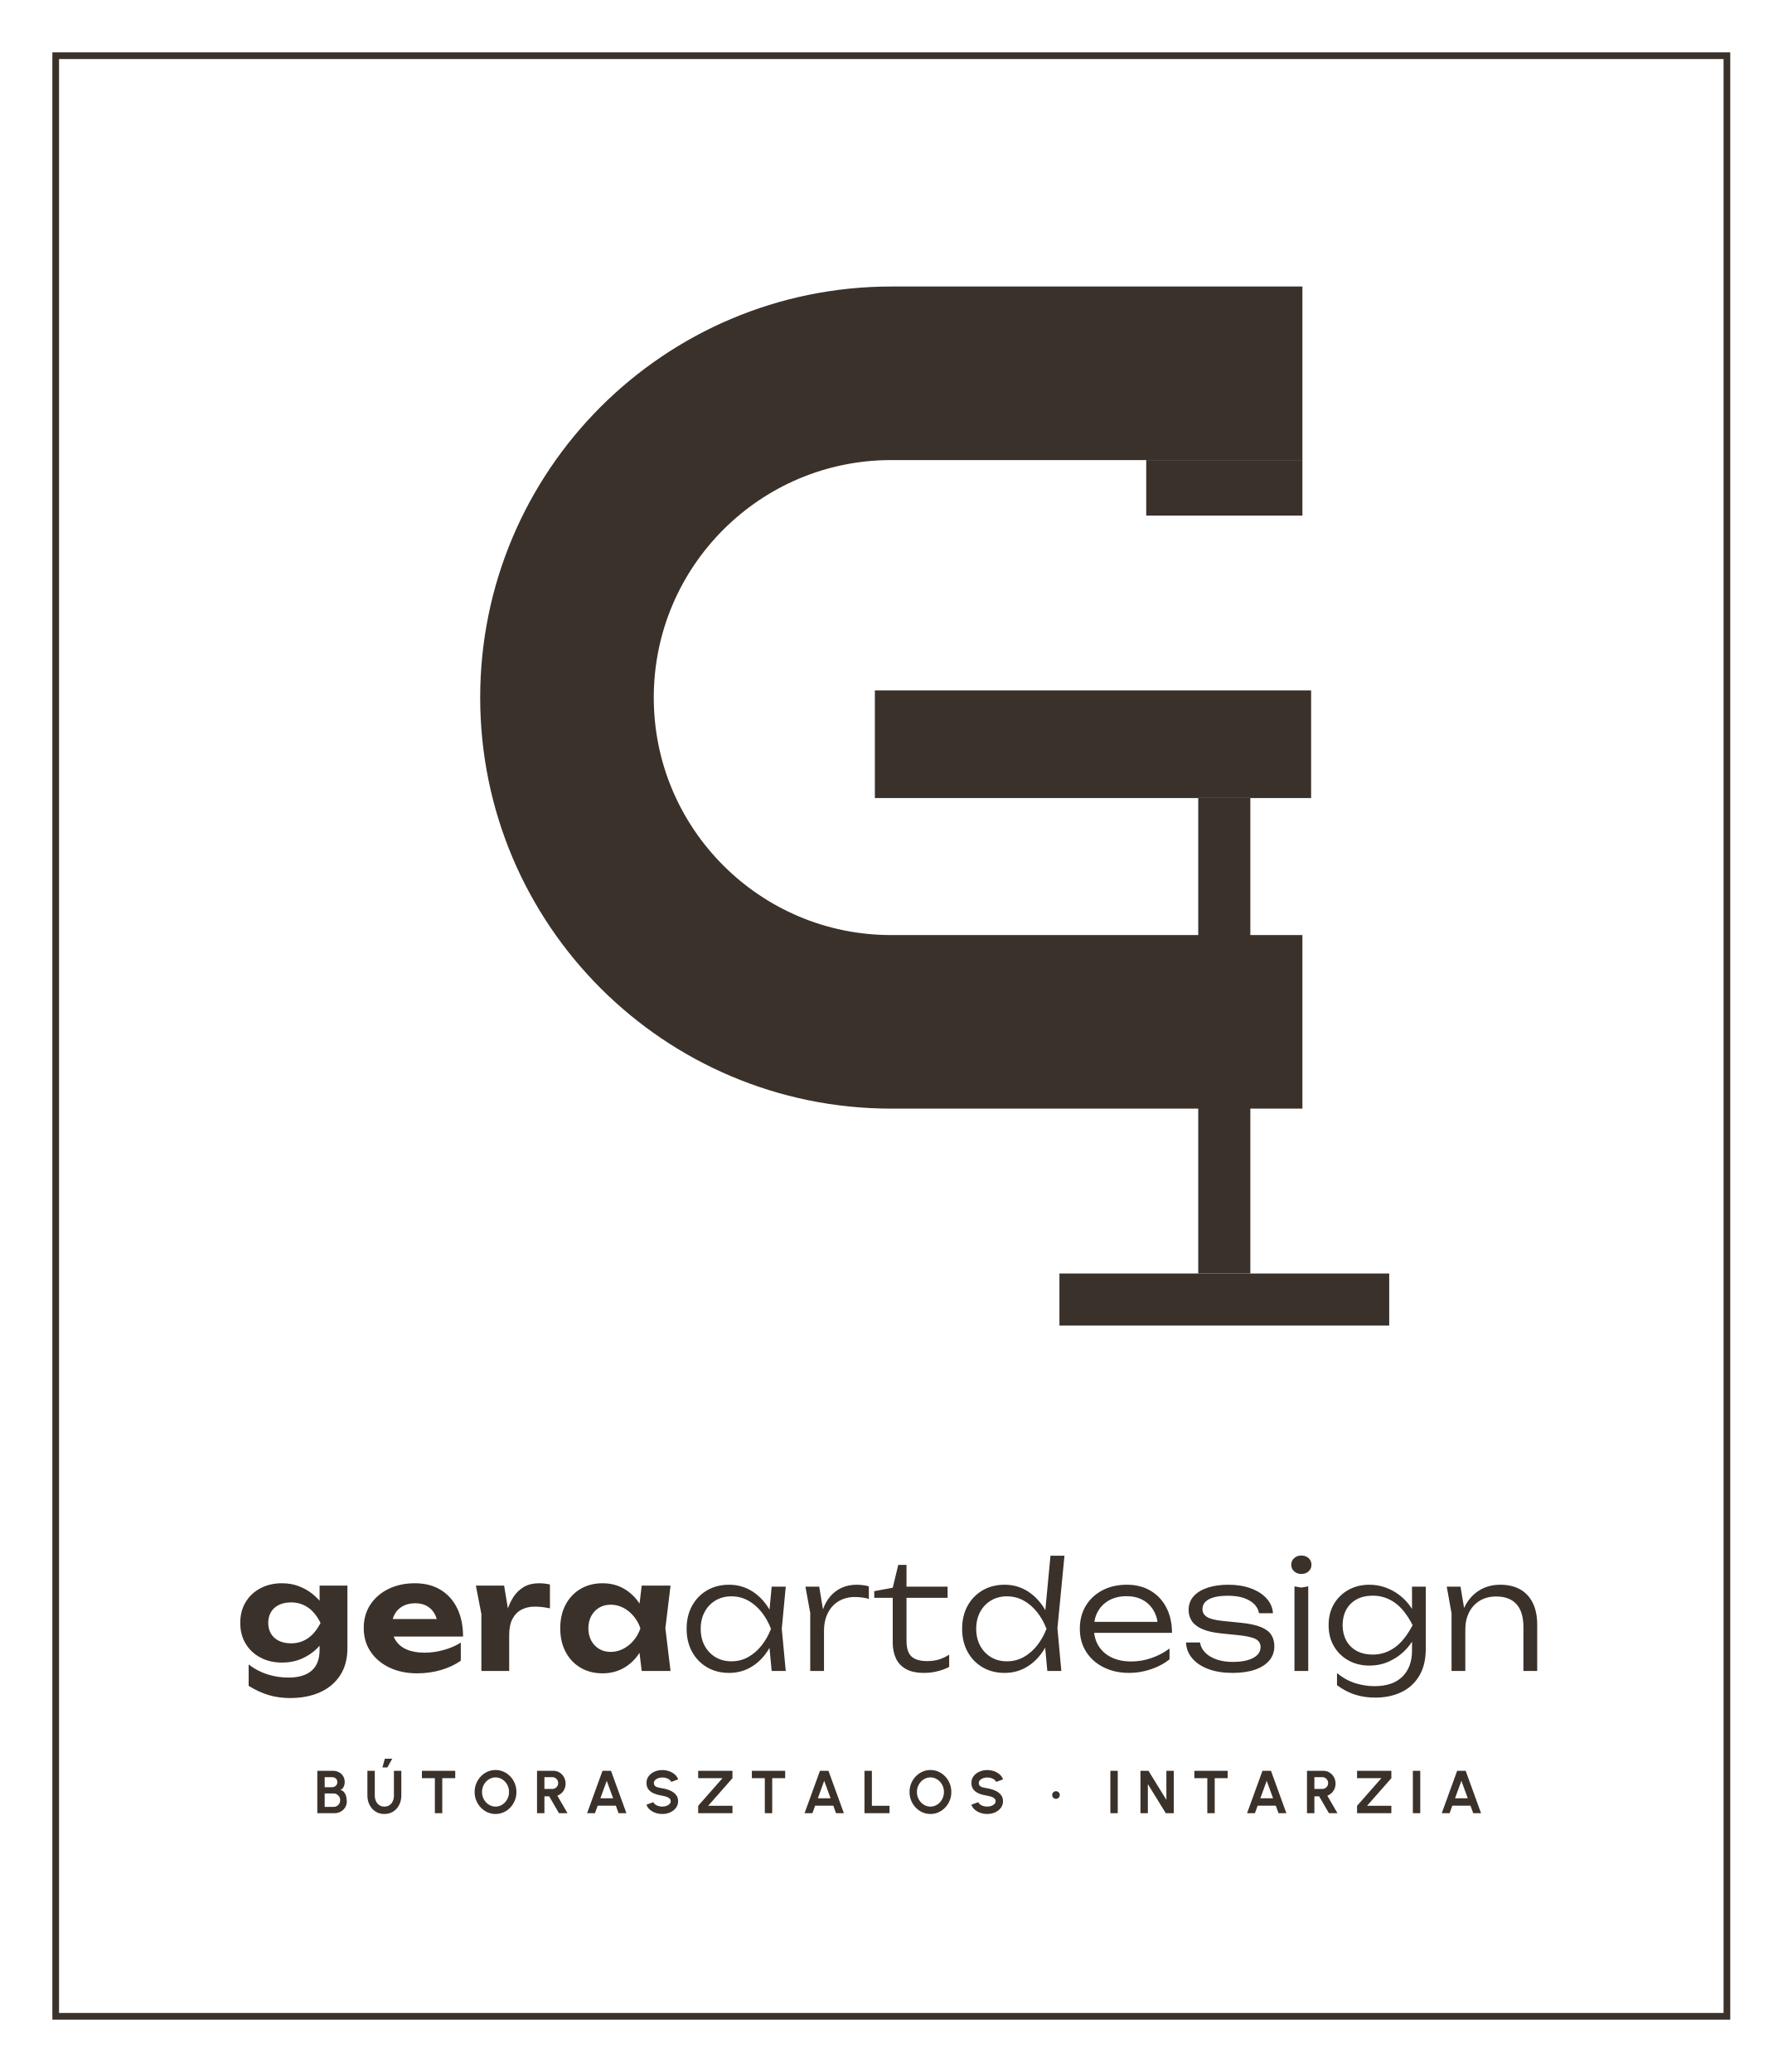
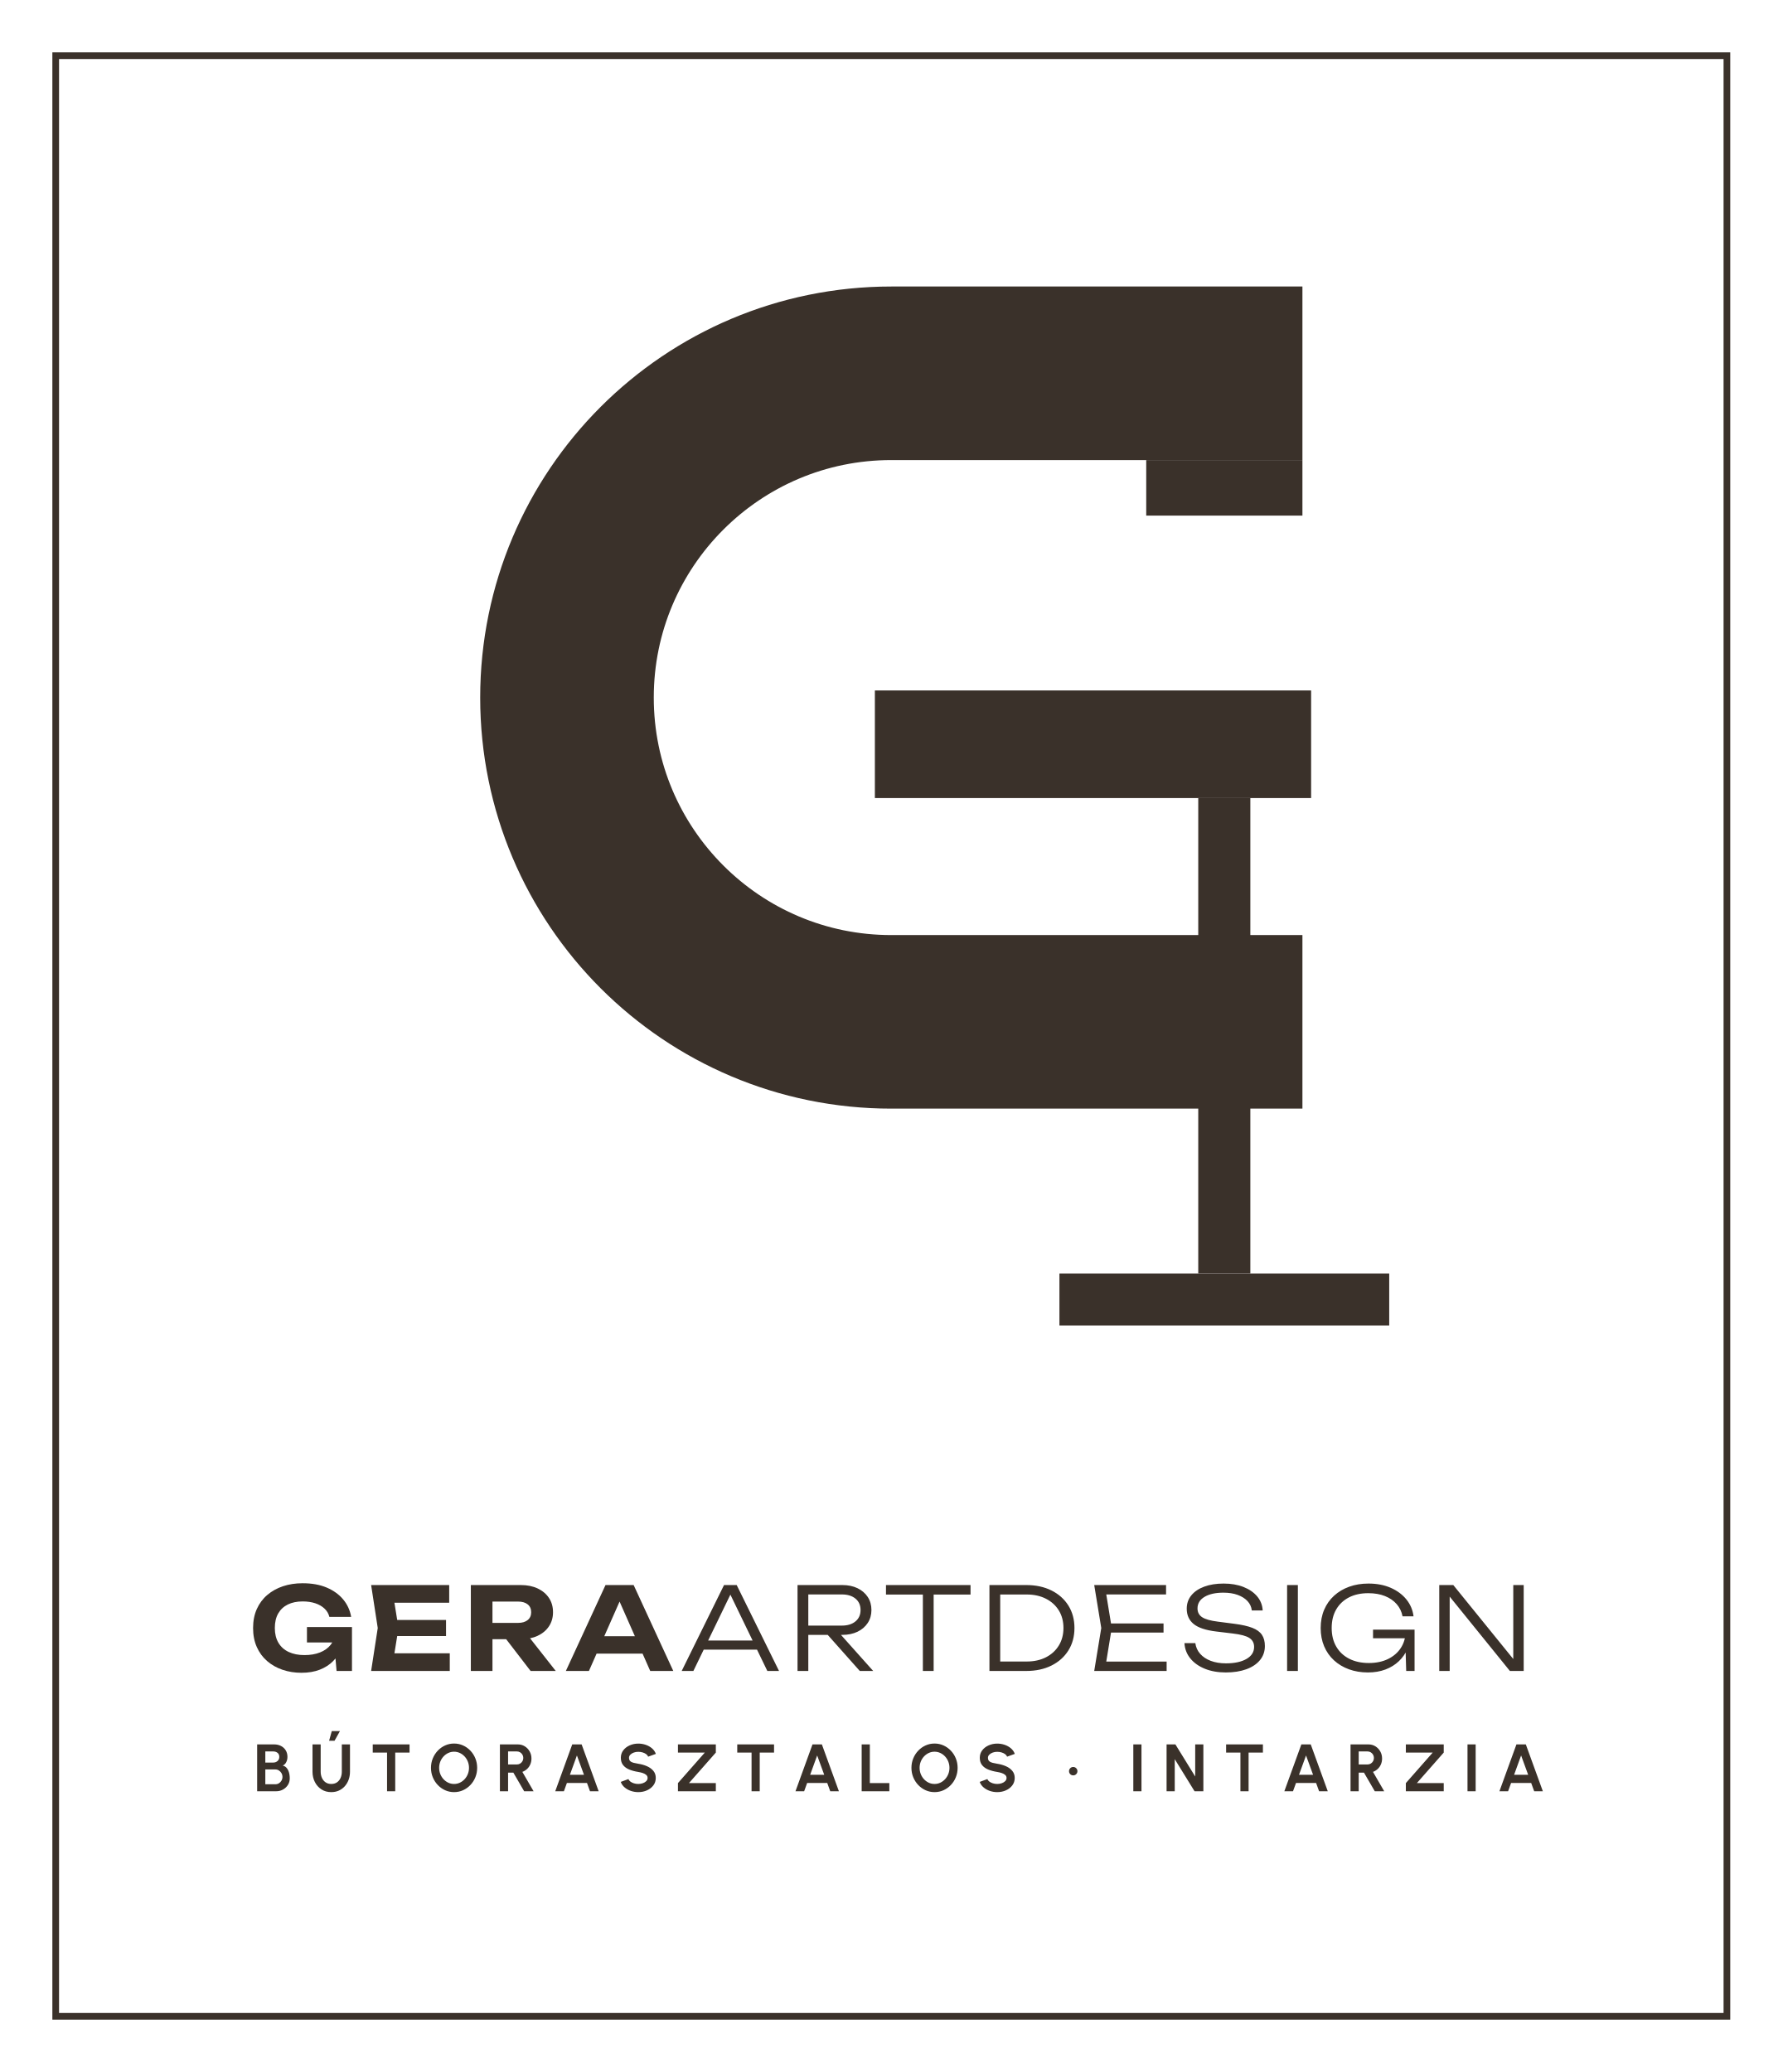
<svg xmlns="http://www.w3.org/2000/svg" viewBox="0 0 320 372" width="320" height="372">
  <rect x="10" y="10" width="300" height="352" fill="none" stroke="#3A312A" stroke-width="1.2" />
  <path d="M233.8 67.02H160A58.22 58.22 0 0 0 160 183.46H233.8" fill="none" stroke="#3A312A" stroke-width="31.16" />
  <rect x="205.76" y="82.6" width="28.04" height="9.97" fill="#3A312A" />
  <rect x="215.1" y="143.28" width="9.35" height="85.36" fill="#3A312A" />
  <rect x="157.05" y="123.96" width="78.31" height="19.32" fill="#3A312A" />
  <rect x="190.18" y="228.64" width="59.2" height="9.35" fill="#3A312A" />
-   <path d="M57.371 296.167V293.54L57.542 292.935V289.376L57.371 288.826V284.677H62.365V295.917Q62.365 298.774 61.068 300.774Q59.771 302.774 57.464 303.817Q55.156 304.86 52.07 304.86Q49.955 304.86 48.168 304.31Q46.381 303.76 44.636 302.67V298.836Q46.287 300.09 48.101 300.638Q49.915 301.187 51.759 301.187Q54.484 301.187 55.927 299.96Q57.371 298.733 57.371 296.167ZM50.604 298.491Q48.459 298.491 46.768 297.602Q45.078 296.714 44.104 295.113Q43.13 293.513 43.13 291.372Q43.13 289.219 44.104 287.624Q45.078 286.029 46.768 285.141Q48.459 284.253 50.604 284.253Q52.211 284.253 53.554 284.749Q54.897 285.245 55.946 286.056Q56.996 286.867 57.717 287.821Q58.438 288.775 58.817 289.726Q59.196 290.677 59.196 291.423Q59.196 292.423 58.608 293.642Q58.02 294.862 56.908 295.964Q55.796 297.066 54.204 297.778Q52.612 298.491 50.604 298.491ZM52.272 295.039Q53.926 295.039 55.253 294.143Q56.581 293.247 57.542 291.372Q56.569 289.455 55.241 288.572Q53.914 287.689 52.272 287.689Q50.991 287.689 50.064 288.142Q49.138 288.594 48.645 289.424Q48.151 290.255 48.151 291.372Q48.151 292.462 48.639 293.292Q49.126 294.123 50.052 294.581Q50.979 295.039 52.272 295.039ZM74.859 300.425Q72.101 300.425 69.94 299.405Q67.78 298.385 66.537 296.553Q65.294 294.722 65.294 292.294Q65.294 289.892 66.482 288.086Q67.67 286.281 69.748 285.267Q71.827 284.253 74.465 284.253Q77.163 284.253 79.098 285.431Q81.033 286.61 82.078 288.758Q83.124 290.907 83.124 293.823H69.317V290.678H80.373L78.589 291.794Q78.497 290.543 77.974 289.661Q77.451 288.779 76.589 288.31Q75.727 287.841 74.541 287.841Q73.251 287.841 72.314 288.357Q71.378 288.872 70.86 289.788Q70.342 290.704 70.342 291.921Q70.342 293.433 71.023 294.507Q71.704 295.58 73.013 296.148Q74.321 296.715 76.196 296.715Q77.907 296.715 79.626 296.243Q81.345 295.771 82.718 294.909V298.161Q81.175 299.237 79.161 299.831Q77.146 300.425 74.859 300.425ZM85.425 284.677H90.492L91.405 290.178V300.0H86.411V289.772ZM98.721 284.473V288.759Q97.984 288.598 97.273 288.523Q96.562 288.449 95.968 288.449Q94.695 288.449 93.661 288.967Q92.626 289.485 92.016 290.61Q91.405 291.736 91.405 293.542L90.418 292.318Q90.598 290.681 91.029 289.221Q91.461 287.762 92.211 286.647Q92.962 285.532 94.081 284.893Q95.201 284.253 96.769 284.253Q97.246 284.253 97.75 284.308Q98.254 284.363 98.721 284.473ZM115.195 300.0 114.519 294.44 115.254 292.345 114.519 290.276 115.195 284.677H120.369L119.442 292.333L120.369 300.0ZM116.427 292.345Q116.026 294.773 114.897 296.592Q113.769 298.411 112.047 299.418Q110.326 300.425 108.166 300.425Q105.923 300.425 104.209 299.411Q102.494 298.397 101.533 296.572Q100.571 294.746 100.571 292.345Q100.571 289.916 101.533 288.099Q102.494 286.281 104.209 285.267Q105.923 284.253 108.166 284.253Q110.326 284.253 112.047 285.253Q113.769 286.254 114.911 288.066Q116.052 289.877 116.427 292.345ZM105.619 292.345Q105.619 293.587 106.13 294.538Q106.641 295.49 107.543 296.033Q108.446 296.577 109.616 296.577Q110.814 296.577 111.869 296.033Q112.924 295.49 113.733 294.538Q114.542 293.587 114.961 292.345Q114.542 291.103 113.733 290.145Q112.924 289.188 111.869 288.644Q110.814 288.101 109.616 288.101Q108.446 288.101 107.543 288.644Q106.641 289.188 106.13 290.145Q105.619 291.103 105.619 292.345Z" fill="#3A312A" />
-   <path d="M138.523 300.0 137.986 294.288 138.658 292.433 137.986 290.592 138.523 284.867H141.05L140.338 292.433L141.05 300.0ZM139.478 292.433Q138.9 294.799 137.677 296.586Q136.454 298.374 134.72 299.362Q132.986 300.349 130.876 300.349Q128.659 300.349 126.938 299.348Q125.218 298.347 124.237 296.559Q123.256 294.772 123.256 292.433Q123.256 290.068 124.237 288.294Q125.218 286.52 126.938 285.519Q128.659 284.518 130.876 284.518Q132.986 284.518 134.72 285.512Q136.454 286.507 137.683 288.281Q138.913 290.055 139.478 292.433ZM125.783 292.433Q125.783 294.154 126.495 295.471Q127.207 296.788 128.45 297.527Q129.694 298.266 131.293 298.266Q132.906 298.266 134.263 297.527Q135.621 296.788 136.676 295.471Q137.731 294.154 138.403 292.433Q137.731 290.7 136.676 289.389Q135.621 288.079 134.263 287.34Q132.906 286.601 131.293 286.601Q129.694 286.601 128.45 287.34Q127.207 288.079 126.495 289.389Q125.783 290.7 125.783 292.433ZM144.585 284.867H147.058L147.918 290.041V300.0H145.445V289.571ZM155.968 284.813V287.058Q155.457 286.896 154.772 286.809Q154.087 286.722 153.455 286.722Q151.842 286.722 150.586 287.454Q149.329 288.187 148.623 289.564Q147.918 290.942 147.918 292.837L147.219 291.869Q147.273 290.283 147.736 288.939Q148.2 287.595 149.047 286.607Q149.893 285.62 151.083 285.069Q152.272 284.518 153.777 284.518Q154.355 284.518 154.96 284.598Q155.565 284.679 155.968 284.813ZM156.936 286.869V285.673L160.255 285.055L161.25 280.956H162.728V284.867H170.107V286.869H162.728V294.544Q162.728 296.586 163.629 297.406Q164.529 298.226 166.424 298.226Q167.647 298.226 168.581 297.93Q169.515 297.635 170.389 297.07V299.261Q169.744 299.651 168.494 300.0Q167.244 300.349 165.913 300.349Q163.857 300.349 162.614 299.644Q161.371 298.938 160.813 297.709Q160.255 296.479 160.255 294.933V286.869ZM188.008 300.0 187.471 294.221 188.183 292.447 187.511 290.538 188.573 279.303H191.086L189.823 292.326L190.521 300.0ZM188.936 292.433Q188.358 294.799 187.135 296.586Q185.912 298.374 184.178 299.362Q182.444 300.349 180.334 300.349Q178.117 300.349 176.396 299.348Q174.676 298.347 173.695 296.559Q172.714 294.772 172.714 292.433Q172.714 290.068 173.695 288.294Q174.676 286.52 176.396 285.519Q178.117 284.518 180.334 284.518Q182.444 284.518 184.178 285.512Q185.912 286.507 187.141 288.281Q188.371 290.055 188.936 292.433ZM175.241 292.433Q175.241 294.154 175.953 295.471Q176.665 296.788 177.908 297.527Q179.151 298.266 180.751 298.266Q182.364 298.266 183.721 297.527Q185.078 296.788 186.133 295.471Q187.188 294.154 187.86 292.433Q187.188 290.7 186.133 289.389Q185.078 288.079 183.721 287.34Q182.364 286.601 180.751 286.601Q179.151 286.601 177.908 287.34Q176.665 288.079 175.953 289.389Q175.241 290.7 175.241 292.433ZM202.738 300.349Q200.131 300.349 198.122 299.348Q196.112 298.347 194.977 296.559Q193.841 294.772 193.841 292.42Q193.841 290.068 194.916 288.294Q195.991 286.52 197.893 285.519Q199.795 284.518 202.281 284.518Q204.727 284.518 206.548 285.599Q208.369 286.681 209.377 288.623Q210.385 290.565 210.385 293.159H195.709V291.184H209.337L207.885 292.084Q207.805 290.391 207.086 289.154Q206.367 287.918 205.13 287.246Q203.894 286.574 202.241 286.574Q200.467 286.574 199.15 287.286Q197.833 287.998 197.1 289.282Q196.368 290.565 196.368 292.313Q196.368 294.14 197.194 295.484Q198.021 296.828 199.526 297.561Q201.031 298.293 203.074 298.293Q204.942 298.293 206.73 297.668Q208.517 297.043 209.942 295.968V297.917Q208.544 299.046 206.602 299.698Q204.66 300.349 202.738 300.349ZM228.757 295.578Q228.757 297.016 227.877 298.092Q226.997 299.167 225.317 299.758Q223.637 300.349 221.258 300.349Q218.798 300.349 216.937 299.664Q215.076 298.979 214.027 297.742Q212.979 296.506 212.898 294.879H215.412Q215.573 295.914 216.352 296.707Q217.132 297.5 218.402 297.937Q219.672 298.374 221.271 298.374Q223.623 298.374 224.954 297.662Q226.284 296.949 226.284 295.699Q226.284 294.745 225.417 294.275Q224.551 293.804 222.212 293.562L219.296 293.267Q217.118 293.052 215.815 292.474Q214.511 291.896 213.94 291.022Q213.369 290.149 213.369 289.06Q213.369 287.595 214.269 286.587Q215.17 285.579 216.782 285.048Q218.395 284.518 220.519 284.518Q222.777 284.518 224.544 285.169Q226.311 285.821 227.359 286.97Q228.408 288.119 228.515 289.638H226.002Q225.881 288.778 225.209 288.066Q224.537 287.353 223.341 286.923Q222.145 286.493 220.398 286.493Q218.234 286.493 217.045 287.111Q215.855 287.73 215.855 288.912Q215.855 289.772 216.635 290.283Q217.414 290.794 219.403 291.009L222.736 291.345Q225.021 291.573 226.338 292.111Q227.655 292.649 228.206 293.509Q228.757 294.369 228.757 295.578ZM232.372 284.813 233.609 285.028 234.845 284.813V300.0H232.372ZM233.605 282.582Q232.829 282.582 232.312 282.112Q231.795 281.641 231.795 280.929Q231.795 280.217 232.312 279.746Q232.829 279.276 233.605 279.276Q234.402 279.276 234.913 279.746Q235.423 280.217 235.423 280.929Q235.423 281.641 234.913 282.112Q234.402 282.582 233.605 282.582ZM253.473 296.331V293.603L253.594 293.2V290.7L253.473 290.162V284.867H255.946V295.968Q255.946 298.938 254.756 300.9Q253.567 302.863 251.517 303.824Q249.468 304.785 246.874 304.785Q244.898 304.785 243.218 304.24Q241.538 303.696 240.006 302.554V300.39Q241.632 301.693 243.339 302.211Q245.046 302.728 246.726 302.728Q250.019 302.728 251.746 301.021Q253.473 299.315 253.473 296.331ZM245.799 299.032Q243.742 299.032 242.089 298.125Q240.436 297.218 239.469 295.585Q238.501 293.952 238.501 291.775Q238.501 289.584 239.469 287.958Q240.436 286.332 242.089 285.425Q243.742 284.518 245.799 284.518Q247.317 284.518 248.641 284.988Q249.965 285.458 251.033 286.245Q252.102 287.031 252.861 287.992Q253.621 288.953 254.037 289.94Q254.454 290.928 254.454 291.788Q254.454 292.877 253.815 294.134Q253.177 295.39 252.014 296.506Q250.852 297.621 249.273 298.327Q247.694 299.032 245.799 299.032ZM246.457 297.057Q248.554 297.057 250.335 295.814Q252.115 294.57 253.58 291.775Q252.129 288.939 250.341 287.709Q248.554 286.48 246.457 286.48Q244.71 286.48 243.494 287.165Q242.277 287.851 241.646 289.04Q241.014 290.229 241.014 291.775Q241.014 293.294 241.646 294.49Q242.277 295.686 243.494 296.371Q244.71 297.057 246.457 297.057ZM259.709 284.867H262.182L263.042 290.014V300.0H260.569V289.651ZM269.305 284.518Q271.428 284.518 272.906 285.364Q274.385 286.211 275.164 287.81Q275.944 289.41 275.944 291.681V300.0H273.471V292.111Q273.471 289.396 272.228 288.012Q270.985 286.628 268.579 286.628Q266.912 286.628 265.662 287.373Q264.413 288.119 263.727 289.457Q263.042 290.794 263.042 292.568L262.047 291.869Q262.235 289.598 263.203 287.958Q264.171 286.318 265.743 285.418Q267.315 284.518 269.305 284.518Z" fill="#3A312A" />
-   <path d="M56.958 325.535V317.922H59.731Q60.332 317.922 60.819 318.169Q61.307 318.416 61.594 318.875Q61.881 319.334 61.881 319.962Q61.881 320.24 61.798 320.522Q61.715 320.803 61.546 321.029Q61.377 321.254 61.111 321.362Q61.466 321.449 61.689 321.68Q61.913 321.911 62.037 322.216Q62.161 322.521 62.208 322.84Q62.255 323.159 62.255 323.433Q62.255 324.033 61.955 324.508Q61.656 324.983 61.153 325.259Q60.65 325.535 60.04 325.535ZM58.284 324.4H59.906Q60.229 324.4 60.492 324.241Q60.756 324.082 60.913 323.804Q61.071 323.527 61.071 323.174Q61.071 322.871 60.913 322.599Q60.756 322.328 60.492 322.159Q60.229 321.99 59.906 321.99H58.284ZM58.284 320.872H59.581Q59.982 320.872 60.268 320.622Q60.554 320.371 60.554 319.953Q60.554 319.514 60.268 319.289Q59.982 319.065 59.581 319.065H58.284ZM69 325.677Q68.086 325.677 67.4 325.231Q66.713 324.785 66.333 324.032Q65.952 323.279 65.952 322.36V317.922H67.278V322.36Q67.278 322.904 67.481 323.357Q67.684 323.809 68.069 324.08Q68.454 324.35 69 324.35Q69.555 324.35 69.937 324.08Q70.32 323.811 70.517 323.358Q70.714 322.905 70.714 322.36V317.922H72.041V322.36Q72.041 323.05 71.825 323.651Q71.608 324.252 71.205 324.709Q70.803 325.166 70.244 325.421Q69.685 325.677 69 325.677ZM68.649 317.324 69.084 315.758H70.411L69.535 317.324ZM81.719 317.922V319.249H79.392V325.535H78.065V319.249H75.74V317.922ZM88.953 325.677Q88.181 325.677 87.501 325.369Q86.822 325.062 86.305 324.518Q85.788 323.975 85.495 323.26Q85.201 322.545 85.201 321.729Q85.201 320.913 85.495 320.198Q85.788 319.483 86.305 318.939Q86.822 318.396 87.501 318.088Q88.181 317.781 88.953 317.781Q89.731 317.781 90.411 318.088Q91.09 318.396 91.607 318.939Q92.123 319.483 92.414 320.198Q92.705 320.913 92.705 321.729Q92.705 322.545 92.414 323.26Q92.123 323.975 91.607 324.518Q91.09 325.062 90.411 325.369Q89.731 325.677 88.953 325.677ZM88.953 324.35Q89.455 324.35 89.893 324.143Q90.332 323.936 90.667 323.575Q91.001 323.214 91.19 322.74Q91.378 322.266 91.378 321.729Q91.378 321.189 91.189 320.715Q90.999 320.24 90.665 319.88Q90.33 319.52 89.892 319.314Q89.453 319.108 88.953 319.108Q88.452 319.108 88.013 319.315Q87.575 319.522 87.24 319.883Q86.905 320.244 86.717 320.717Q86.528 321.191 86.528 321.729Q86.528 322.27 86.718 322.744Q86.907 323.218 87.242 323.579Q87.576 323.94 88.015 324.145Q88.454 324.35 88.953 324.35ZM96.403 325.535V317.922H99.322Q99.941 317.922 100.441 318.231Q100.941 318.54 101.235 319.061Q101.528 319.581 101.528 320.214Q101.528 320.728 101.342 321.162Q101.156 321.595 100.822 321.91Q100.488 322.225 100.05 322.387L101.874 325.535H100.343L98.585 322.507H97.73V325.535ZM97.73 321.18H99.172Q99.454 321.18 99.687 321.038Q99.921 320.896 100.061 320.657Q100.201 320.418 100.201 320.123Q100.201 319.827 100.061 319.588Q99.921 319.349 99.687 319.207Q99.454 319.065 99.172 319.065H97.73ZM108.156 317.922H109.682L112.448 325.535H111.04L110.55 324.187H107.289L106.799 325.535H105.392ZM107.775 322.86H110.062L108.915 319.72ZM118.888 325.677Q118.257 325.677 117.677 325.478Q117.096 325.278 116.662 324.905Q116.227 324.533 116.039 324.015L117.285 323.554Q117.362 323.775 117.595 323.955Q117.828 324.135 118.165 324.242Q118.502 324.35 118.888 324.35Q119.282 324.35 119.628 324.227Q119.973 324.104 120.187 323.885Q120.4 323.666 120.4 323.373Q120.4 323.074 120.178 322.88Q119.955 322.686 119.607 322.571Q119.259 322.457 118.888 322.398Q118.078 322.273 117.436 322.012Q116.794 321.752 116.423 321.288Q116.052 320.824 116.052 320.094Q116.052 319.401 116.447 318.883Q116.841 318.366 117.489 318.078Q118.136 317.791 118.888 317.791Q119.512 317.791 120.094 317.988Q120.675 318.185 121.113 318.56Q121.55 318.934 121.741 319.463L120.491 319.915Q120.414 319.693 120.18 319.514Q119.947 319.336 119.611 319.231Q119.275 319.126 118.888 319.126Q118.502 319.121 118.158 319.246Q117.813 319.372 117.596 319.591Q117.379 319.81 117.379 320.094Q117.379 320.456 117.582 320.642Q117.786 320.828 118.127 320.913Q118.469 320.998 118.888 321.065Q119.652 321.183 120.298 321.467Q120.945 321.75 121.336 322.221Q121.727 322.692 121.727 323.373Q121.727 324.064 121.334 324.583Q120.941 325.101 120.296 325.389Q119.65 325.677 118.888 325.677ZM125.332 325.535V324.208L129.696 319.249H125.332V317.922H131.487V319.249L127.123 324.208H131.487V325.535ZM140.947 317.922V319.249H138.62V325.535H137.293V319.249H134.967V317.922ZM147.193 317.922H148.719L151.485 325.535H150.078L149.588 324.187H146.327L145.837 325.535H144.429ZM146.813 322.86H149.1L147.953 319.72ZM155.185 325.535V317.922H156.512V324.208H159.679V325.535ZM167.023 325.677Q166.251 325.677 165.571 325.369Q164.891 325.062 164.375 324.518Q163.858 323.975 163.564 323.26Q163.271 322.545 163.271 321.729Q163.271 320.913 163.564 320.198Q163.858 319.483 164.375 318.939Q164.891 318.396 165.571 318.088Q166.251 317.781 167.023 317.781Q167.8 317.781 168.48 318.088Q169.16 318.396 169.676 318.939Q170.193 319.483 170.484 320.198Q170.775 320.913 170.775 321.729Q170.775 322.545 170.484 323.26Q170.193 323.975 169.676 324.518Q169.16 325.062 168.48 325.369Q167.8 325.677 167.023 325.677ZM167.023 324.35Q167.524 324.35 167.963 324.143Q168.402 323.936 168.736 323.575Q169.071 323.214 169.259 322.74Q169.448 322.266 169.448 321.729Q169.448 321.189 169.258 320.715Q169.069 320.24 168.734 319.88Q168.4 319.52 167.961 319.314Q167.523 319.108 167.023 319.108Q166.521 319.108 166.083 319.315Q165.644 319.522 165.31 319.883Q164.975 320.244 164.786 320.717Q164.598 321.191 164.598 321.729Q164.598 322.27 164.787 322.744Q164.977 323.218 165.311 323.579Q165.646 323.94 166.085 324.145Q166.523 324.35 167.023 324.35ZM177.213 325.677Q176.583 325.677 176.002 325.478Q175.421 325.278 174.987 324.905Q174.552 324.533 174.364 324.015L175.61 323.554Q175.687 323.775 175.92 323.955Q176.154 324.135 176.49 324.242Q176.827 324.35 177.213 324.35Q177.608 324.35 177.953 324.227Q178.298 324.104 178.512 323.885Q178.726 323.666 178.726 323.373Q178.726 323.074 178.503 322.88Q178.28 322.686 177.932 322.571Q177.584 322.457 177.213 322.398Q176.403 322.273 175.762 322.012Q175.12 321.752 174.748 321.288Q174.377 320.824 174.377 320.094Q174.377 319.401 174.772 318.883Q175.167 318.366 175.814 318.078Q176.461 317.791 177.213 317.791Q177.837 317.791 178.419 317.988Q179 318.185 179.438 318.56Q179.875 318.934 180.066 319.463L178.816 319.915Q178.739 319.693 178.505 319.514Q178.272 319.336 177.936 319.231Q177.601 319.126 177.213 319.126Q176.827 319.121 176.483 319.246Q176.138 319.372 175.921 319.591Q175.704 319.81 175.704 320.094Q175.704 320.456 175.907 320.642Q176.111 320.828 176.453 320.913Q176.794 320.998 177.213 321.065Q177.977 321.183 178.623 321.467Q179.27 321.75 179.661 322.221Q180.052 322.692 180.052 323.373Q180.052 324.064 179.659 324.583Q179.266 325.101 178.621 325.389Q177.975 325.677 177.213 325.677ZM189.558 322.955Q189.272 322.955 189.075 322.757Q188.877 322.558 188.877 322.271Q188.877 321.991 189.075 321.79Q189.272 321.59 189.558 321.59Q189.842 321.59 190.042 321.79Q190.242 321.991 190.242 322.271Q190.242 322.558 190.042 322.757Q189.842 322.955 189.558 322.955ZM199.323 325.535V317.922H200.65V325.535ZM204.728 325.535V317.922H206.163L209.379 323.138V317.922H210.706V325.535H209.273L206.055 320.32V325.535ZM220.381 317.922V319.249H218.054V325.535H216.727V319.249H214.402V317.922ZM226.628 317.922H228.154L230.92 325.535H229.512L229.022 324.187H225.761L225.271 325.535H223.864ZM226.247 322.86H228.534L227.387 319.72ZM234.619 325.535V317.922H237.538Q238.158 317.922 238.658 318.231Q239.158 318.54 239.451 319.061Q239.745 319.581 239.745 320.214Q239.745 320.728 239.559 321.162Q239.373 321.595 239.039 321.91Q238.704 322.225 238.266 322.387L240.091 325.535H238.559L236.801 322.507H235.946V325.535ZM235.946 321.18H237.388Q237.67 321.18 237.904 321.038Q238.138 320.896 238.278 320.657Q238.418 320.418 238.418 320.123Q238.418 319.827 238.278 319.588Q238.138 319.349 237.904 319.207Q237.67 319.065 237.388 319.065H235.946ZM243.608 325.535V324.208L247.973 319.249H243.608V317.922H249.763V319.249L245.399 324.208H249.763V325.535ZM253.624 325.535V317.922H254.951V325.535ZM261.576 317.922H263.102L265.868 325.535H264.461L263.97 324.187H260.71L260.219 325.535H258.812ZM261.196 322.86H263.483L262.336 319.72Z" fill="#3A312A" />
+   <path d="M61.837 293.314Q61.789 294.716 61.277 295.981Q60.765 297.246 59.801 298.227Q58.837 299.207 57.415 299.766Q55.992 300.325 54.108 300.325Q52.296 300.325 50.719 299.788Q49.142 299.251 47.952 298.222Q46.762 297.193 46.097 295.698Q45.431 294.203 45.431 292.287Q45.431 290.371 46.102 288.877Q46.774 287.382 47.983 286.353Q49.192 285.323 50.804 284.786Q52.415 284.25 54.317 284.25Q56.821 284.25 58.655 285.03Q60.49 285.811 61.612 287.166Q62.735 288.521 63.037 290.286H59.124Q58.916 289.427 58.258 288.806Q57.6 288.184 56.604 287.849Q55.607 287.515 54.324 287.515Q52.792 287.515 51.673 288.063Q50.555 288.611 49.945 289.671Q49.335 290.731 49.335 292.287Q49.335 293.852 49.984 294.942Q50.633 296.033 51.831 296.591Q53.028 297.149 54.659 297.149Q56.238 297.149 57.438 296.676Q58.638 296.202 59.35 295.315Q60.062 294.427 60.161 293.189ZM55.101 294.884V292.114H63.183V300.0H60.418L59.885 293.826L60.652 294.884ZM80.069 290.841V293.733H68.912V290.841ZM71.535 292.287 70.509 298.659 68.89 296.822H80.74V300.0H66.622L67.81 292.287L66.622 284.574H80.637V287.752H68.89L70.509 285.915ZM87.21 291.369H92.993Q94.091 291.369 94.721 290.863Q95.351 290.357 95.351 289.454Q95.351 288.54 94.721 288.04Q94.091 287.539 92.993 287.539H86.662L88.403 285.629V300.0H84.522V284.574H93.498Q95.225 284.574 96.523 285.188Q97.821 285.802 98.547 286.892Q99.273 287.981 99.273 289.454Q99.273 290.886 98.547 291.98Q97.821 293.074 96.523 293.683Q95.225 294.293 93.498 294.293H87.21ZM89.699 292.781H94.09L99.765 300.0H95.248ZM105.811 296.888V293.758H116.468V296.888ZM113.746 284.574 120.863 300.0H116.723L110.627 286.195H111.815L105.719 300.0H101.578L108.696 284.574Z" fill="#3A312A" />
+   <path d="M125.601 296.174V294.539H136.461V296.174ZM132.244 284.574 139.844 300.0H137.746L130.599 285.233H131.627L124.47 300.0H122.372L129.972 284.574ZM144.513 291.855H151.125Q152.657 291.855 153.568 291.099Q154.478 290.344 154.478 289.058Q154.478 287.762 153.568 287.012Q152.657 286.261 151.125 286.261H144.235L145.099 285.243V300.0H143.166V284.574H151.197Q152.76 284.574 153.933 285.14Q155.105 285.706 155.768 286.713Q156.432 287.721 156.432 289.058Q156.432 290.374 155.768 291.382Q155.105 292.39 153.933 292.956Q152.76 293.521 151.197 293.521H144.513ZM147.927 292.781H150.302L156.75 300.0H154.344ZM165.666 285.51H167.6V300.0H165.666ZM159.044 284.574H174.222V286.282H159.044ZM184.218 284.574Q186.799 284.574 188.748 285.546Q190.697 286.518 191.787 288.256Q192.877 289.994 192.877 292.287Q192.877 294.58 191.787 296.318Q190.697 298.056 188.748 299.028Q186.799 300.0 184.218 300.0H177.616V284.574ZM179.549 299.486 178.326 298.303H184.311Q186.275 298.303 187.761 297.542Q189.247 296.781 190.075 295.424Q190.902 294.066 190.902 292.287Q190.902 290.488 190.075 289.14Q189.247 287.793 187.761 287.032Q186.275 286.271 184.311 286.271H178.326L179.549 285.089ZM208.868 291.465V293.11H198.348V291.465ZM199.572 292.287 198.389 299.537 197.371 298.313H209.423V300.0H196.425L197.69 292.287L196.425 284.574H209.321V286.261H197.371L198.389 285.048ZM212.622 295.002H214.576Q214.72 296.092 215.439 296.915Q216.159 297.738 217.347 298.185Q218.535 298.632 220.077 298.632Q222.391 298.632 223.759 297.84Q225.127 297.049 225.127 295.681Q225.127 294.632 224.278 294.077Q223.43 293.521 221.301 293.274L218.329 292.915Q215.501 292.575 214.267 291.562Q213.033 290.549 213.033 288.822Q213.033 287.433 213.861 286.42Q214.689 285.407 216.18 284.857Q217.671 284.307 219.656 284.307Q221.661 284.307 223.209 284.914Q224.756 285.521 225.672 286.605Q226.587 287.69 226.669 289.14H224.715Q224.602 288.163 223.939 287.454Q223.276 286.744 222.175 286.343Q221.075 285.942 219.615 285.942Q217.496 285.942 216.231 286.693Q214.966 287.444 214.966 288.77Q214.966 289.799 215.799 290.349Q216.632 290.899 218.627 291.146L221.558 291.526Q223.584 291.783 224.792 292.251Q226.001 292.719 226.53 293.511Q227.06 294.303 227.06 295.516Q227.06 296.977 226.186 298.046Q225.312 299.116 223.733 299.691Q222.155 300.267 220.046 300.267Q217.928 300.267 216.288 299.604Q214.648 298.941 213.681 297.753Q212.714 296.565 212.622 295.002ZM231.05 284.574H232.983V300.0H231.05ZM253.222 293.274Q253.211 294.745 252.666 296.015Q252.121 297.285 251.119 298.241Q250.116 299.198 248.712 299.733Q247.309 300.267 245.56 300.267Q243.709 300.267 242.156 299.702Q240.604 299.136 239.462 298.087Q238.321 297.038 237.698 295.568Q237.076 294.097 237.076 292.287Q237.076 290.477 237.704 289.007Q238.331 287.536 239.483 286.487Q240.634 285.438 242.203 284.873Q243.771 284.307 245.653 284.307Q247.915 284.307 249.658 285.073Q251.401 285.839 252.471 287.166Q253.54 288.493 253.746 290.189H251.772Q251.535 288.935 250.718 287.999Q249.9 287.063 248.609 286.549Q247.319 286.035 245.612 286.035Q243.617 286.035 242.146 286.796Q240.676 287.557 239.863 288.955Q239.051 290.354 239.051 292.287Q239.051 294.21 239.873 295.624Q240.696 297.038 242.198 297.804Q243.699 298.571 245.725 298.571Q247.699 298.571 249.17 297.851Q250.64 297.131 251.463 295.871Q252.286 294.611 252.317 292.987ZM246.476 294.128V292.585H253.931V300.0H252.43L252.234 293.46L252.779 294.128ZM272.606 299.033 271.65 299.095V284.574H273.522V300.0H271.043L259.289 285.479L260.235 285.418V300.0H258.363V284.574H260.883Z" fill="#3A312A" />
+   <path d="M46.163 321.596V313.185H49.227Q49.89 313.185 50.429 313.458Q50.968 313.731 51.285 314.238Q51.601 314.745 51.601 315.439Q51.601 315.745 51.51 316.057Q51.419 316.368 51.232 316.617Q51.045 316.866 50.751 316.985Q51.143 317.081 51.39 317.336Q51.637 317.591 51.774 317.928Q51.911 318.265 51.963 318.618Q52.015 318.97 52.015 319.274Q52.015 319.936 51.684 320.46Q51.353 320.985 50.797 321.291Q50.242 321.596 49.568 321.596ZM47.628 320.341H49.42Q49.776 320.341 50.067 320.166Q50.359 319.99 50.533 319.683Q50.707 319.377 50.707 318.987Q50.707 318.652 50.533 318.352Q50.359 318.053 50.067 317.866Q49.776 317.679 49.42 317.679H47.628ZM47.628 316.444H49.061Q49.503 316.444 49.82 316.167Q50.136 315.89 50.136 315.429Q50.136 314.943 49.82 314.696Q49.503 314.448 49.061 314.448H47.628ZM59.466 321.752Q58.457 321.752 57.699 321.259Q56.941 320.767 56.52 319.935Q56.099 319.103 56.099 318.087V313.185H57.565V318.087Q57.565 318.688 57.789 319.189Q58.012 319.689 58.438 319.988Q58.863 320.286 59.466 320.286Q60.08 320.286 60.502 319.988Q60.925 319.691 61.142 319.191Q61.36 318.69 61.36 318.087V313.185H62.826V318.087Q62.826 318.85 62.587 319.514Q62.348 320.178 61.903 320.683Q61.458 321.187 60.841 321.47Q60.223 321.752 59.466 321.752ZM59.079 312.525 59.559 310.794H61.025L60.057 312.525ZM73.518 313.185V314.651H70.947V321.596H69.481V314.651H66.912V313.185ZM81.51 321.752Q80.657 321.752 79.906 321.413Q79.155 321.073 78.585 320.472Q78.014 319.872 77.69 319.082Q77.365 318.292 77.365 317.391Q77.365 316.489 77.69 315.699Q78.014 314.91 78.585 314.309Q79.155 313.708 79.906 313.369Q80.657 313.029 81.51 313.029Q82.369 313.029 83.12 313.369Q83.871 313.708 84.442 314.309Q85.013 314.91 85.334 315.699Q85.655 316.489 85.655 317.391Q85.655 318.292 85.334 319.082Q85.013 319.872 84.442 320.472Q83.871 321.073 83.12 321.413Q82.369 321.752 81.51 321.752ZM81.51 320.286Q82.064 320.286 82.549 320.058Q83.033 319.829 83.403 319.43Q83.773 319.031 83.981 318.508Q84.19 317.984 84.19 317.391Q84.19 316.795 83.98 316.27Q83.771 315.745 83.401 315.348Q83.031 314.95 82.547 314.723Q82.062 314.495 81.51 314.495Q80.956 314.495 80.472 314.724Q79.987 314.952 79.617 315.351Q79.248 315.75 79.039 316.273Q78.831 316.797 78.831 317.391Q78.831 317.989 79.04 318.512Q79.25 319.036 79.62 319.434Q79.989 319.833 80.474 320.06Q80.958 320.286 81.51 320.286ZM89.74 321.596V313.185H92.965Q93.649 313.185 94.202 313.526Q94.754 313.868 95.078 314.443Q95.403 315.018 95.403 315.717Q95.403 316.285 95.197 316.764Q94.992 317.243 94.623 317.591Q94.253 317.939 93.769 318.117L95.785 321.596H94.093L92.151 318.25H91.206V321.596ZM91.206 316.784H92.799Q93.111 316.784 93.369 316.627Q93.627 316.471 93.782 316.206Q93.937 315.942 93.937 315.616Q93.937 315.29 93.782 315.026Q93.627 314.761 93.369 314.605Q93.111 314.448 92.799 314.448H91.206ZM102.724 313.185H104.41L107.466 321.596H105.911L105.37 320.106H101.767L101.226 321.596H99.671ZM102.304 318.64H104.831L103.563 315.171ZM114.581 321.752Q113.884 321.752 113.243 321.532Q112.602 321.312 112.121 320.9Q111.641 320.488 111.433 319.916L112.81 319.407Q112.895 319.651 113.153 319.85Q113.41 320.049 113.782 320.167Q114.154 320.286 114.581 320.286Q115.017 320.286 115.398 320.15Q115.78 320.015 116.016 319.773Q116.252 319.531 116.252 319.207Q116.252 318.877 116.006 318.662Q115.76 318.448 115.375 318.321Q114.991 318.195 114.581 318.13Q113.687 317.991 112.977 317.704Q112.268 317.416 111.858 316.904Q111.448 316.391 111.448 315.585Q111.448 314.819 111.884 314.247Q112.32 313.675 113.035 313.357Q113.75 313.04 114.581 313.04Q115.271 313.04 115.913 313.258Q116.555 313.476 117.039 313.889Q117.522 314.303 117.733 314.888L116.352 315.387Q116.266 315.141 116.009 314.944Q115.751 314.747 115.38 314.631Q115.009 314.515 114.581 314.515Q114.154 314.509 113.774 314.648Q113.394 314.787 113.154 315.029Q112.914 315.271 112.914 315.585Q112.914 315.985 113.139 316.19Q113.363 316.396 113.741 316.489Q114.118 316.583 114.581 316.658Q115.425 316.788 116.139 317.101Q116.853 317.414 117.286 317.934Q117.718 318.455 117.718 319.207Q117.718 319.971 117.284 320.544Q116.849 321.116 116.136 321.434Q115.423 321.752 114.581 321.752ZM121.7 321.596V320.13L126.522 314.651H121.7V313.185H128.5V314.651L123.678 320.13H128.5V321.596ZM138.951 313.185V314.651H136.38V321.596H134.914V314.651H132.345V313.185ZM145.852 313.185H147.537L150.593 321.596H149.038L148.497 320.106H144.894L144.353 321.596H142.798ZM145.431 318.64H147.958L146.691 315.171ZM154.68 321.596V313.185H156.146V320.13H159.646V321.596ZM167.759 321.752Q166.906 321.752 166.155 321.413Q165.404 321.073 164.833 320.472Q164.262 319.872 163.938 319.082Q163.613 318.292 163.613 317.391Q163.613 316.489 163.938 315.699Q164.262 314.91 164.833 314.309Q165.404 313.708 166.155 313.369Q166.906 313.029 167.759 313.029Q168.618 313.029 169.369 313.369Q170.119 313.708 170.69 314.309Q171.261 314.91 171.582 315.699Q171.904 316.489 171.904 317.391Q171.904 318.292 171.582 319.082Q171.261 319.872 170.69 320.472Q170.119 321.073 169.369 321.413Q168.618 321.752 167.759 321.752ZM167.759 320.286Q168.313 320.286 168.797 320.058Q169.282 319.829 169.651 319.43Q170.021 319.031 170.229 318.508Q170.438 317.984 170.438 317.391Q170.438 316.795 170.228 316.27Q170.019 315.745 169.649 315.348Q169.28 314.95 168.795 314.723Q168.311 314.495 167.759 314.495Q167.204 314.495 166.72 314.724Q166.235 314.952 165.866 315.351Q165.496 315.75 165.288 316.273Q165.079 316.797 165.079 317.391Q165.079 317.989 165.289 318.512Q165.498 319.036 165.868 319.434Q166.238 319.833 166.722 320.06Q167.206 320.286 167.759 320.286ZM179.016 321.752Q178.32 321.752 177.678 321.532Q177.037 321.312 176.557 320.9Q176.076 320.488 175.869 319.916L177.245 319.407Q177.33 319.651 177.588 319.85Q177.846 320.049 178.218 320.167Q178.59 320.286 179.016 320.286Q179.452 320.286 179.834 320.15Q180.215 320.015 180.451 319.773Q180.687 319.531 180.687 319.207Q180.687 318.877 180.441 318.662Q180.195 318.448 179.811 318.321Q179.426 318.195 179.016 318.13Q178.122 317.991 177.413 317.704Q176.704 317.416 176.293 316.904Q175.883 316.391 175.883 315.585Q175.883 314.819 176.319 314.247Q176.756 313.675 177.471 313.357Q178.186 313.04 179.016 313.04Q179.706 313.04 180.348 313.258Q180.991 313.476 181.474 313.889Q181.958 314.303 182.168 314.888L180.787 315.387Q180.702 315.141 180.444 314.944Q180.186 314.747 179.815 314.631Q179.444 314.515 179.016 314.515Q178.59 314.509 178.21 314.648Q177.829 314.787 177.589 315.029Q177.349 315.271 177.349 315.585Q177.349 315.985 177.574 316.19Q177.799 316.396 178.176 316.489Q178.554 316.583 179.016 316.658Q179.86 316.788 180.574 317.101Q181.289 317.414 181.721 317.934Q182.153 318.455 182.153 319.207Q182.153 319.971 181.719 320.544Q181.285 321.116 180.572 321.434Q179.858 321.752 179.016 321.752ZM192.654 318.745Q192.339 318.745 192.121 318.526Q191.902 318.307 191.902 317.989Q191.902 317.68 192.121 317.459Q192.339 317.237 192.654 317.237Q192.968 317.237 193.189 317.459Q193.41 317.68 193.41 317.989Q193.41 318.307 193.189 318.526Q192.968 318.745 192.654 318.745ZM203.443 321.596V313.185H204.908V321.596ZM209.414 321.596V313.185H210.999L214.552 318.947V313.185H216.018V321.596H214.435L210.88 315.834V321.596ZM226.707 313.185V314.651H224.136V321.596H222.67V314.651H220.101V313.185ZM233.608 313.185H235.294L238.35 321.596H236.794L236.253 320.106H232.651L232.109 321.596H230.554ZM233.187 318.64H235.714L234.447 315.171ZM242.437 321.596V313.185H245.661Q246.346 313.185 246.898 313.526Q247.45 313.868 247.775 314.443Q248.099 315.018 248.099 315.717Q248.099 316.285 247.893 316.764Q247.688 317.243 247.319 317.591Q246.95 317.939 246.466 318.117L248.481 321.596H246.789L244.847 318.25H243.902V321.596ZM243.902 316.784H245.495Q245.807 316.784 246.065 316.627Q246.323 316.471 246.478 316.206Q246.633 315.942 246.633 315.616Q246.633 315.29 246.478 315.026Q246.323 314.761 246.065 314.605Q245.807 314.448 245.495 314.448H243.902ZM252.367 321.596V320.13L257.189 314.651H252.367V313.185H259.167V314.651L254.345 320.13H259.167V321.596ZM263.433 321.596V313.185H264.898V321.596ZM272.217 313.185H273.903L276.959 321.596H275.404L274.863 320.106H271.26L270.719 321.596H269.164ZM271.797 318.64H274.324L273.056 315.171Z" fill="#3A312A" />
</svg>
